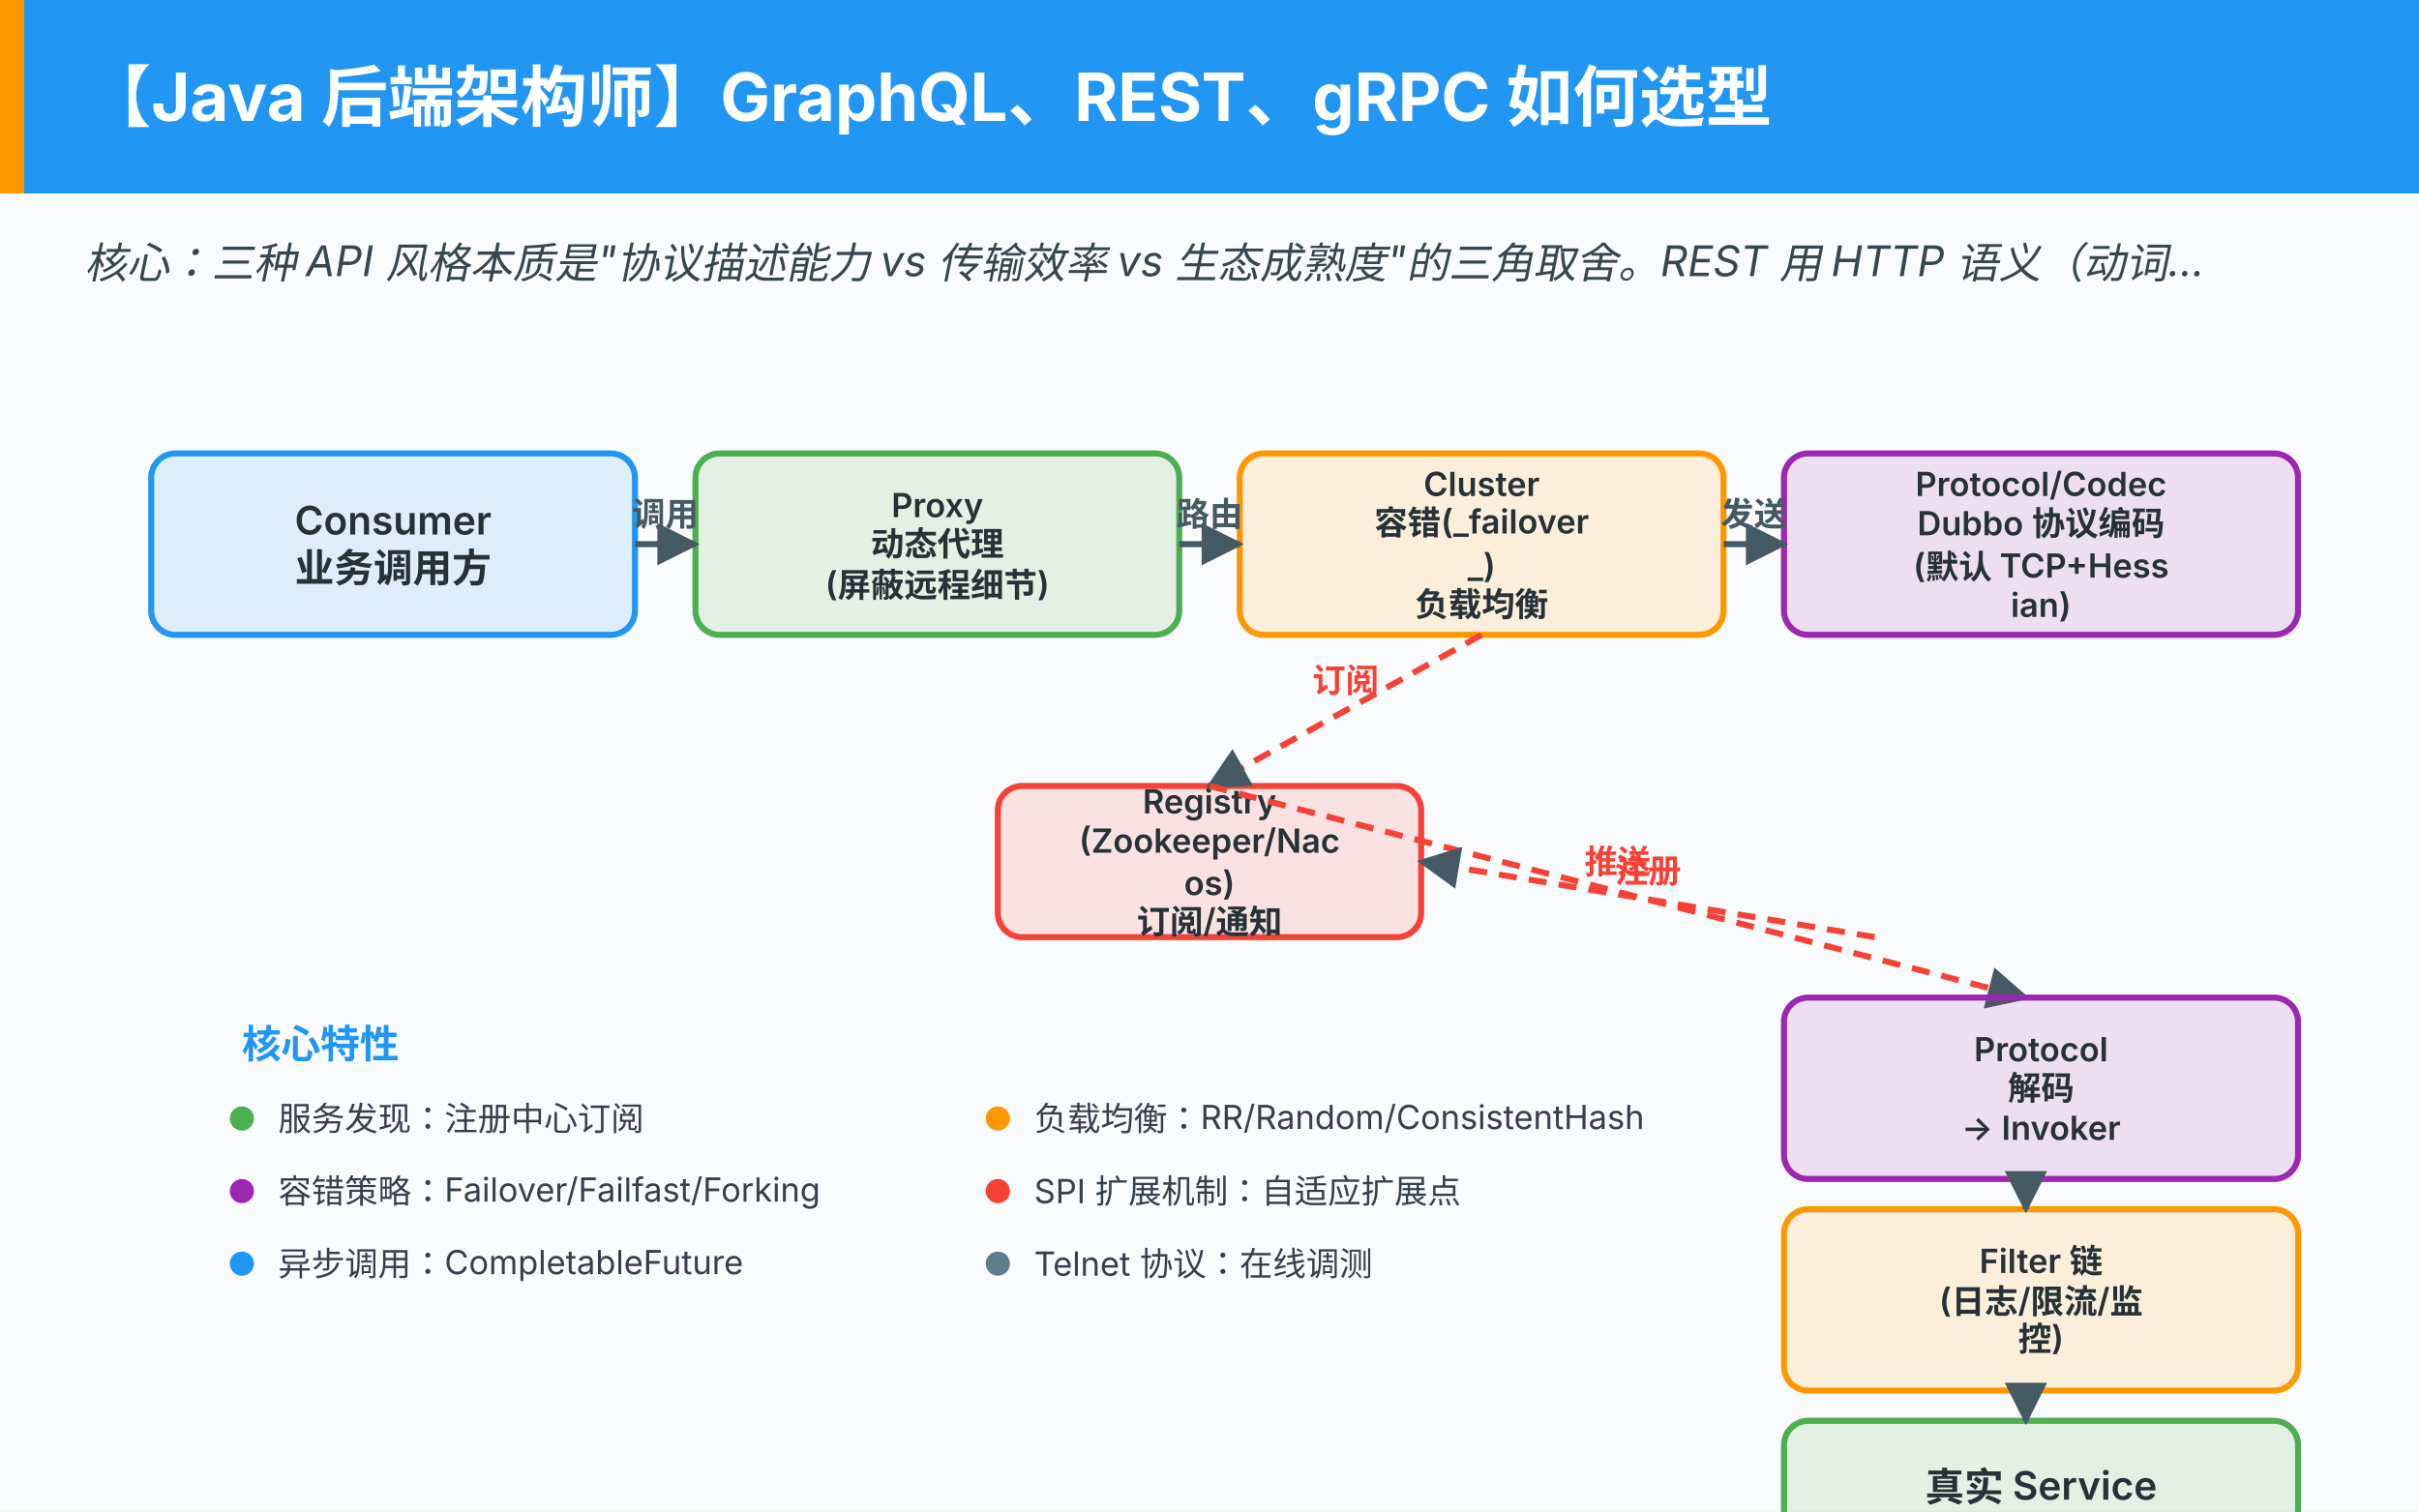
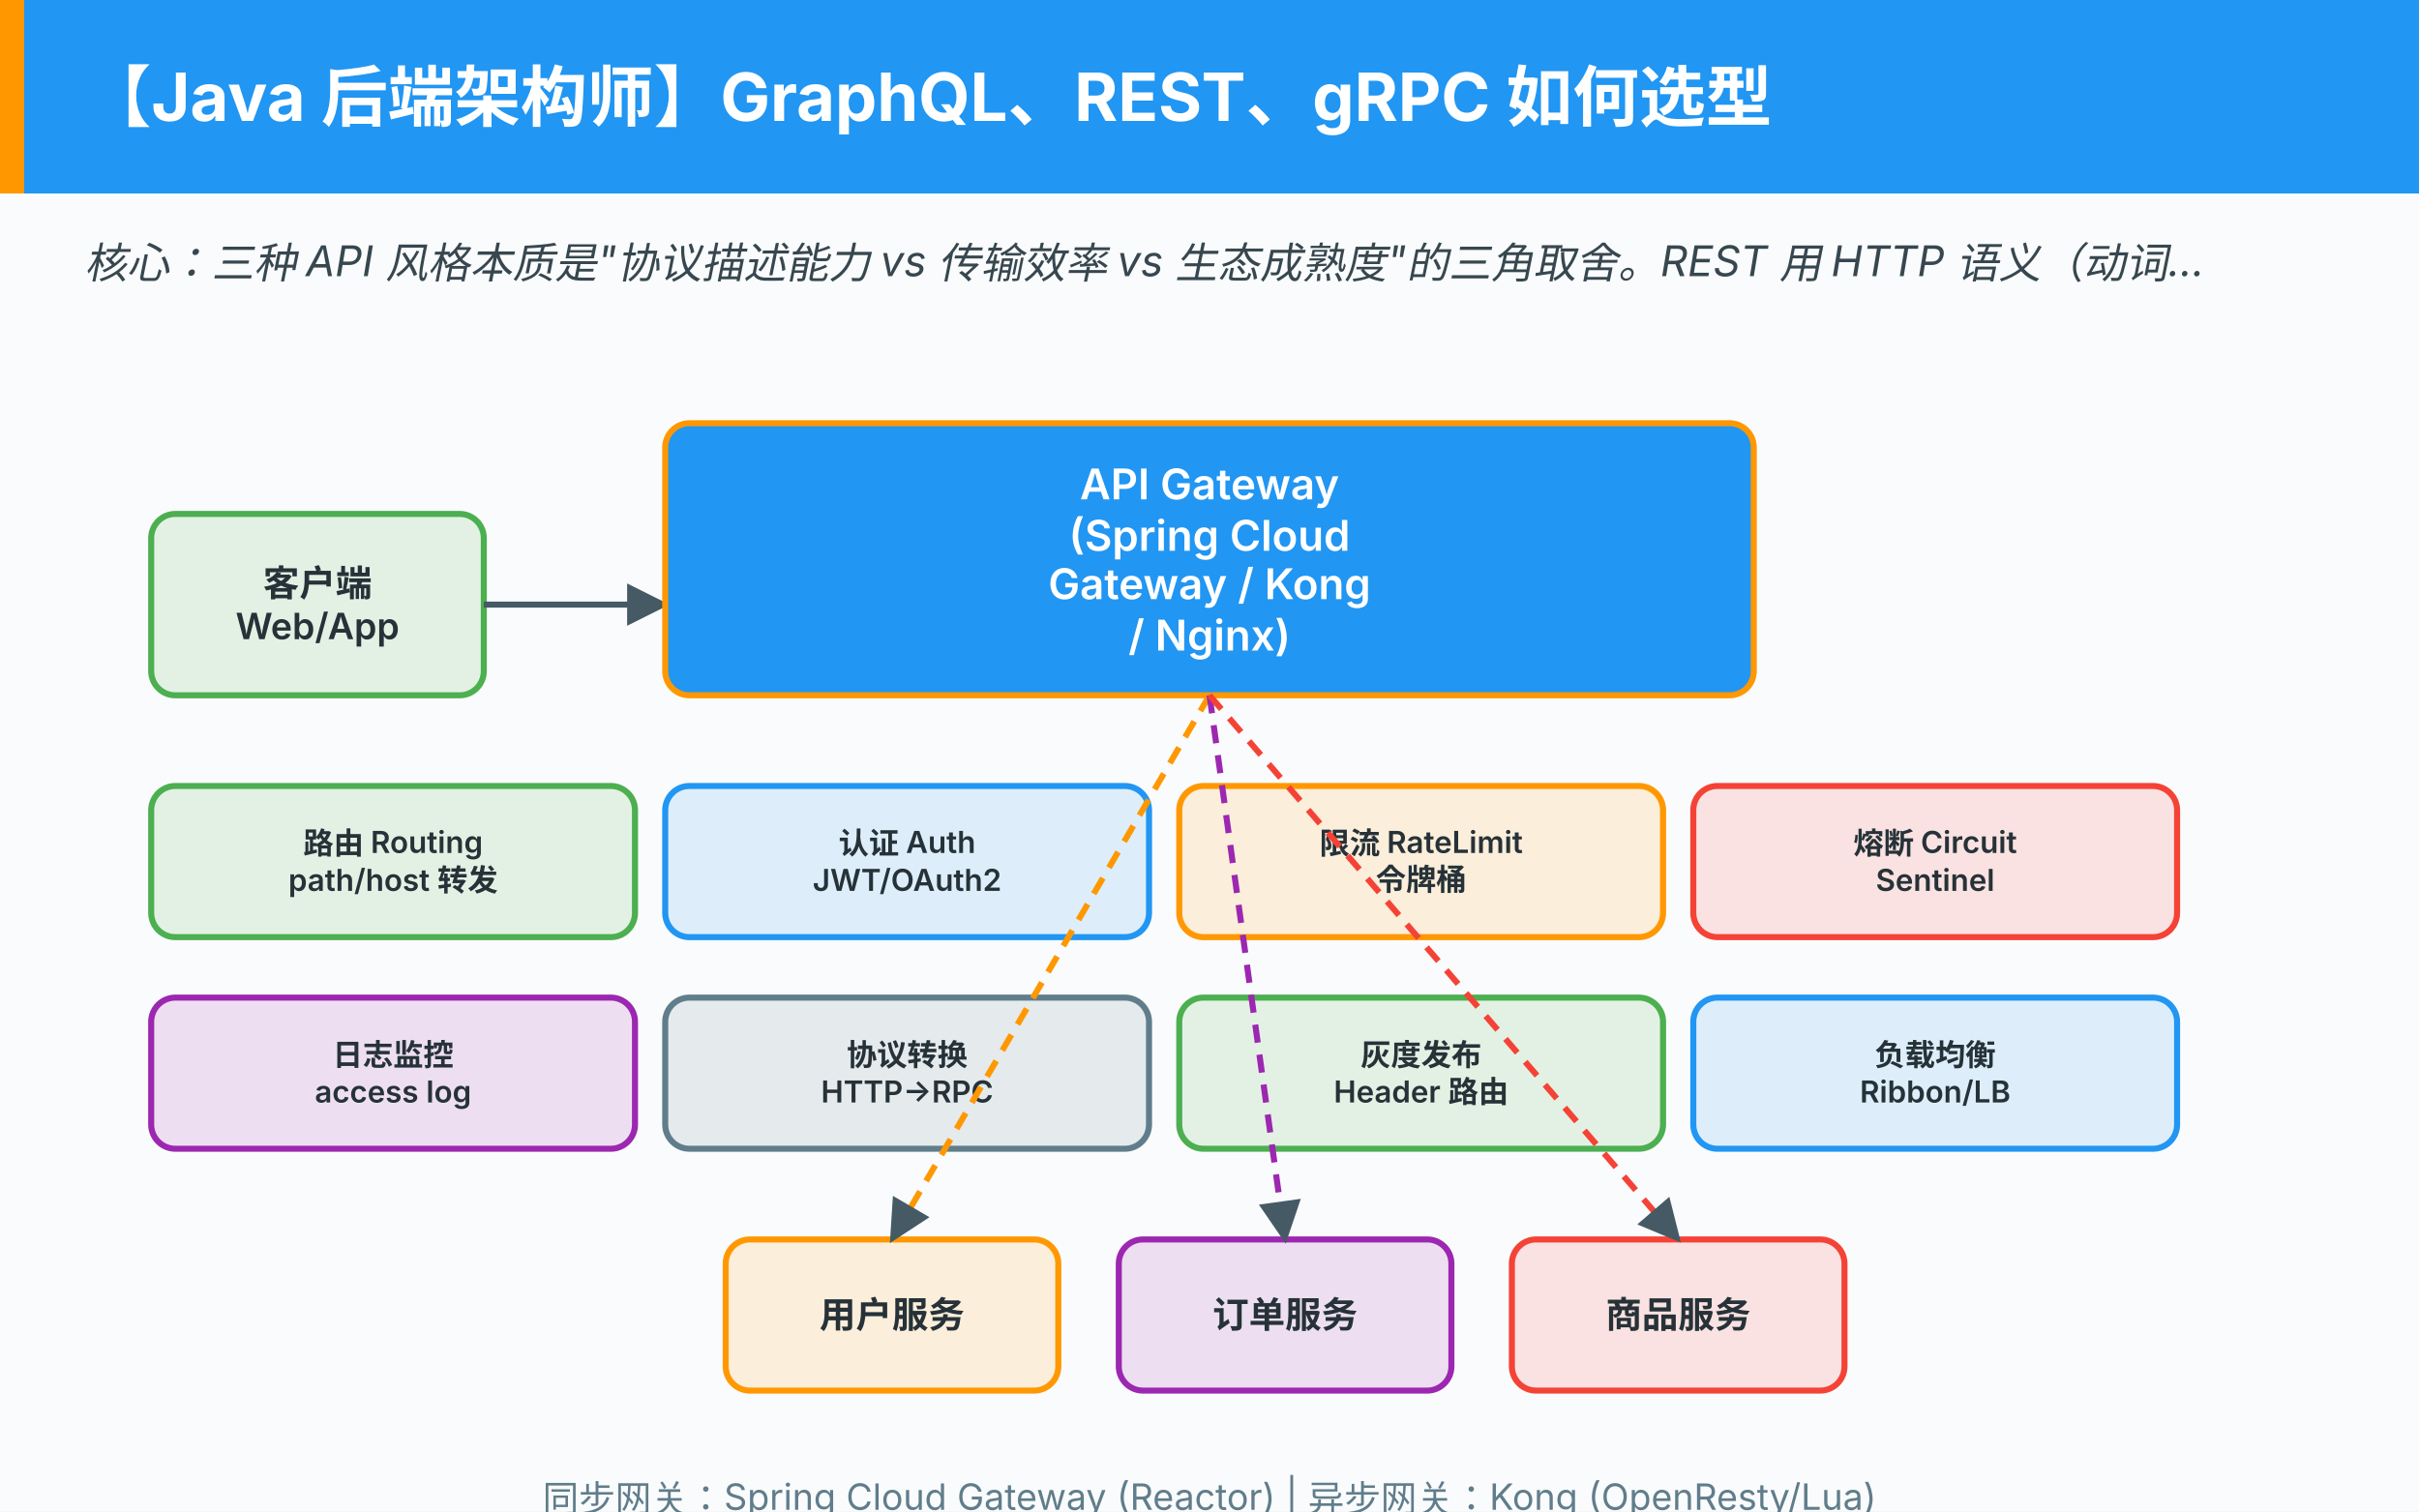
<svg xmlns="http://www.w3.org/2000/svg" viewBox="0 0 800 500" font-family="-apple-system, BlinkMacSystemFont, 'PingFang SC', 'Microsoft YaHei', sans-serif">
  <rect width="800" height="500" fill="#FAFBFC" />
  <rect x="0" y="0" width="800" height="64" fill="#2196F3" />
  <rect x="0" y="0" width="8" height="64" fill="#FF9800" />
  <text x="28" y="40" font-size="22" font-weight="700" fill="#FFFFFF" text-rendering="geometricPrecision">【Java 后端架构师】GraphQL、REST、gRPC 如何选型</text>
  <text x="28" y="552" font-size="0" />
  <text x="28" y="92" font-size="14" fill="#37474F" font-style="italic">核心：三种 API 风格本质是"协议描述能力 vs 传输效率 vs 生态成熟度"的三角取舍。REST 用 HTTP 语义（动词…</text>
  <defs>
    <marker id="arrow" viewBox="0 0 10 10" refX="9" refY="5" markerWidth="7" markerHeight="7" orient="auto-start-reverse">
      <path d="M0,0 L10,5 L0,10 z" fill="#455A64" />
    </marker>
    <marker id="arrowG" viewBox="0 0 10 10" refX="9" refY="5" markerWidth="7" markerHeight="7" orient="auto-start-reverse">
      <path d="M0,0 L10,5 L0,10 z" fill="#4CAF50" />
    </marker>
  </defs>
-   <rect x="50" y="150" width="160" height="60" rx="8" fill="#2196F322" stroke="#2196F3" stroke-width="2" />
-   <text x="130" y="172" font-size="13" fill="#263238" text-anchor="middle" dominant-baseline="middle" font-weight="600">Consumer</text>
-   <text x="130" y="188" font-size="13" fill="#263238" text-anchor="middle" dominant-baseline="middle" font-weight="600">业务调用方</text>
-   <rect x="230" y="150" width="160" height="60" rx="8" fill="#4CAF5022" stroke="#4CAF50" stroke-width="2" />
-   <text x="310" y="167" font-size="11" fill="#263238" text-anchor="middle" dominant-baseline="middle" font-weight="600">Proxy</text>
-   <text x="310" y="180" font-size="11" fill="#263238" text-anchor="middle" dominant-baseline="middle" font-weight="600">动态代理</text>
-   <text x="310" y="193" font-size="11" fill="#263238" text-anchor="middle" dominant-baseline="middle" font-weight="600">(屏蔽远程细节)</text>
-   <line x1="210" y1="180" x2="230" y2="180" stroke="#455A64" stroke-width="2" marker-end="url(#arrow)" />
-   <text x="220" y="174" font-size="11" fill="#455A64" text-anchor="middle" font-weight="600">调用</text>
-   <rect x="410" y="150" width="160" height="60" rx="8" fill="#FF980022" stroke="#FF9800" stroke-width="2" />
-   <text x="490" y="160" font-size="11" fill="#263238" text-anchor="middle" dominant-baseline="middle" font-weight="600">Cluster</text>
-   <text x="490" y="173" font-size="11" fill="#263238" text-anchor="middle" dominant-baseline="middle" font-weight="600">容错(_failover</text>
-   <text x="490" y="187" font-size="11" fill="#263238" text-anchor="middle" dominant-baseline="middle" font-weight="600">_)</text>
-   <text x="490" y="200" font-size="11" fill="#263238" text-anchor="middle" dominant-baseline="middle" font-weight="600">负载均衡</text>
-   <line x1="390" y1="180" x2="410" y2="180" stroke="#455A64" stroke-width="2" marker-end="url(#arrow)" />
-   <text x="400" y="174" font-size="11" fill="#455A64" text-anchor="middle" font-weight="600">路由</text>
-   <rect x="590" y="150" width="170" height="60" rx="8" fill="#9C27B022" stroke="#9C27B0" stroke-width="2" />
-   <text x="675" y="160" font-size="11" fill="#263238" text-anchor="middle" dominant-baseline="middle" font-weight="600">Protocol/Codec</text>
-   <text x="675" y="173" font-size="11" fill="#263238" text-anchor="middle" dominant-baseline="middle" font-weight="600">Dubbo 协议编码</text>
-   <text x="675" y="187" font-size="11" fill="#263238" text-anchor="middle" dominant-baseline="middle" font-weight="600">(默认 TCP+Hess</text>
-   <text x="675" y="200" font-size="11" fill="#263238" text-anchor="middle" dominant-baseline="middle" font-weight="600">ian)</text>
-   <line x1="570" y1="180" x2="590" y2="180" stroke="#455A64" stroke-width="2" marker-end="url(#arrow)" />
-   <text x="580" y="174" font-size="11" fill="#455A64" text-anchor="middle" font-weight="600">发送</text>
-   <rect x="330" y="260" width="140" height="50" rx="8" fill="#f4433622" stroke="#f44336" stroke-width="2" />
-   <text x="400" y="265" font-size="11" fill="#263238" text-anchor="middle" dominant-baseline="middle" font-weight="600">Registry</text>
-   <text x="400" y="278" font-size="11" fill="#263238" text-anchor="middle" dominant-baseline="middle" font-weight="600">(Zookeeper/Nac</text>
-   <text x="400" y="292" font-size="11" fill="#263238" text-anchor="middle" dominant-baseline="middle" font-weight="600">os)</text>
-   <text x="400" y="305" font-size="11" fill="#263238" text-anchor="middle" dominant-baseline="middle" font-weight="600">订阅/通知</text>
-   <line x1="490" y1="210" x2="400" y2="260" stroke="#f44336" stroke-width="2" stroke-dasharray="6,4" marker-end="url(#arrow)" />
-   <text x="445" y="229" font-size="11" fill="#f44336" text-anchor="middle" font-weight="600">订阅</text>
-   <line x1="400" y1="260" x2="670" y2="330" stroke="#f44336" stroke-width="2" stroke-dasharray="6,4" marker-end="url(#arrow)" />
-   <text x="535" y="289" font-size="11" fill="#f44336" text-anchor="middle" font-weight="600">推送</text>
-   <rect x="590" y="330" width="170" height="60" rx="8" fill="#9C27B022" stroke="#9C27B0" stroke-width="2" />
-   <text x="675" y="347" font-size="11" fill="#263238" text-anchor="middle" dominant-baseline="middle" font-weight="600">Protocol</text>
-   <text x="675" y="360" font-size="11" fill="#263238" text-anchor="middle" dominant-baseline="middle" font-weight="600">解码</text>
-   <text x="675" y="373" font-size="11" fill="#263238" text-anchor="middle" dominant-baseline="middle" font-weight="600">→ Invoker</text>
-   <rect x="590" y="400" width="170" height="60" rx="8" fill="#FF980022" stroke="#FF9800" stroke-width="2" />
-   <text x="675" y="417" font-size="11" fill="#263238" text-anchor="middle" dominant-baseline="middle" font-weight="600">Filter 链</text>
-   <text x="675" y="430" font-size="11" fill="#263238" text-anchor="middle" dominant-baseline="middle" font-weight="600">(日志/限流/监</text>
-   <text x="675" y="443" font-size="11" fill="#263238" text-anchor="middle" dominant-baseline="middle" font-weight="600">控)</text>
-   <line x1="670" y1="390" x2="670" y2="400" stroke="#455A64" stroke-width="2" marker-end="url(#arrow)" />
-   <rect x="590" y="470" width="170" height="60" rx="8" fill="#4CAF5022" stroke="#4CAF50" stroke-width="2" />
-   <text x="675" y="492" font-size="13" fill="#263238" text-anchor="middle" dominant-baseline="middle" font-weight="600">真实 Service</text>
-   <text x="675" y="508" font-size="13" fill="#263238" text-anchor="middle" dominant-baseline="middle" font-weight="600">业务实现</text>
-   <line x1="670" y1="460" x2="670" y2="470" stroke="#455A64" stroke-width="2" marker-end="url(#arrow)" />
-   <line x1="620" y1="310" x2="470" y2="285" stroke="#f44336" stroke-width="2" stroke-dasharray="6,4" marker-end="url(#arrow)" />
-   <text x="545" y="292" font-size="11" fill="#f44336" text-anchor="middle" font-weight="600">注册</text>
-   <text x="80" y="350" font-size="13" fill="#2196F3" font-weight="700">核心特性</text>
-   <circle cx="80" cy="370" r="4" fill="#4CAF50" />
-   <text x="92" y="374" font-size="11" fill="#37404F">服务发现：注册中心订阅</text>
-   <circle cx="330" cy="370" r="4" fill="#FF9800" />
-   <text x="342" y="374" font-size="11" fill="#37404F">负载均衡：RR/Random/ConsistentHash</text>
-   <circle cx="80" cy="394" r="4" fill="#9C27B0" />
-   <text x="92" y="398" font-size="11" fill="#37404F">容错策略：Failover/Failfast/Forking</text>
-   <circle cx="330" cy="394" r="4" fill="#f44336" />
-   <text x="342" y="398" font-size="11" fill="#37404F">SPI 扩展机制：自适应扩展点</text>
-   <circle cx="80" cy="418" r="4" fill="#2196F3" />
-   <text x="92" y="422" font-size="11" fill="#37404F">异步调用：CompletableFuture</text>
-   <circle cx="330" cy="418" r="4" fill="#607D8B" />
-   <text x="342" y="422" font-size="11" fill="#37404F">Telnet 协议：在线调测</text>
+   <rect x="50" y="170" width="110" height="60" rx="8" fill="#4CAF5022" stroke="#4CAF50" stroke-width="2" />
+   <text x="105" y="193" font-size="12" fill="#263238" text-anchor="middle" dominant-baseline="middle" font-weight="600">客户端</text>
+   <text x="105" y="207" font-size="12" fill="#263238" text-anchor="middle" dominant-baseline="middle" font-weight="600">Web/App</text>
+   <line x1="160" y1="200" x2="220" y2="200" stroke="#455A64" stroke-width="2" marker-end="url(#arrow)" />
+   <rect x="220" y="140" width="360" height="90" rx="8" fill="#2196F3" stroke="#FF9800" stroke-width="2" />
+   <text x="400" y="160" font-size="14" fill="#FFFFFF" text-anchor="middle" dominant-baseline="middle" font-weight="600">API Gateway</text>
+   <text x="400" y="177" font-size="14" fill="#FFFFFF" text-anchor="middle" dominant-baseline="middle" font-weight="600">(Spring Cloud </text>
+   <text x="400" y="193" font-size="14" fill="#FFFFFF" text-anchor="middle" dominant-baseline="middle" font-weight="600">Gateway / Kong</text>
+   <text x="400" y="210" font-size="14" fill="#FFFFFF" text-anchor="middle" dominant-baseline="middle" font-weight="600"> / Nginx)</text>
+   <rect x="50" y="260" width="160" height="50" rx="8" fill="#4CAF5022" stroke="#4CAF50" stroke-width="2" />
+   <text x="130" y="279" font-size="10" fill="#263238" text-anchor="middle" dominant-baseline="middle" font-weight="600">路由 Routing</text>
+   <text x="130" y="291" font-size="10" fill="#263238" text-anchor="middle" dominant-baseline="middle" font-weight="600">path/host 转发</text>
+   <rect x="220" y="260" width="160" height="50" rx="8" fill="#2196F322" stroke="#2196F3" stroke-width="2" />
+   <text x="300" y="279" font-size="10" fill="#263238" text-anchor="middle" dominant-baseline="middle" font-weight="600">认证 Auth</text>
+   <text x="300" y="291" font-size="10" fill="#263238" text-anchor="middle" dominant-baseline="middle" font-weight="600">JWT/OAuth2</text>
+   <rect x="390" y="260" width="160" height="50" rx="8" fill="#FF980022" stroke="#FF9800" stroke-width="2" />
+   <text x="470" y="279" font-size="10" fill="#263238" text-anchor="middle" dominant-baseline="middle" font-weight="600">限流 RateLimit</text>
+   <text x="470" y="291" font-size="10" fill="#263238" text-anchor="middle" dominant-baseline="middle" font-weight="600">令牌桶</text>
+   <rect x="560" y="260" width="160" height="50" rx="8" fill="#f4433622" stroke="#f44336" stroke-width="2" />
+   <text x="640" y="279" font-size="10" fill="#263238" text-anchor="middle" dominant-baseline="middle" font-weight="600">熔断 Circuit</text>
+   <text x="640" y="291" font-size="10" fill="#263238" text-anchor="middle" dominant-baseline="middle" font-weight="600">Sentinel</text>
+   <rect x="50" y="330" width="160" height="50" rx="8" fill="#9C27B022" stroke="#9C27B0" stroke-width="2" />
+   <text x="130" y="349" font-size="10" fill="#263238" text-anchor="middle" dominant-baseline="middle" font-weight="600">日志监控</text>
+   <text x="130" y="361" font-size="10" fill="#263238" text-anchor="middle" dominant-baseline="middle" font-weight="600">access log</text>
+   <rect x="220" y="330" width="160" height="50" rx="8" fill="#607D8B22" stroke="#607D8B" stroke-width="2" />
+   <text x="300" y="349" font-size="10" fill="#263238" text-anchor="middle" dominant-baseline="middle" font-weight="600">协议转换</text>
+   <text x="300" y="361" font-size="10" fill="#263238" text-anchor="middle" dominant-baseline="middle" font-weight="600">HTTP→RPC</text>
+   <rect x="390" y="330" width="160" height="50" rx="8" fill="#4CAF5022" stroke="#4CAF50" stroke-width="2" />
+   <text x="470" y="349" font-size="10" fill="#263238" text-anchor="middle" dominant-baseline="middle" font-weight="600">灰度发布</text>
+   <text x="470" y="361" font-size="10" fill="#263238" text-anchor="middle" dominant-baseline="middle" font-weight="600">Header 路由</text>
+   <rect x="560" y="330" width="160" height="50" rx="8" fill="#2196F322" stroke="#2196F3" stroke-width="2" />
+   <text x="640" y="349" font-size="10" fill="#263238" text-anchor="middle" dominant-baseline="middle" font-weight="600">负载均衡</text>
+   <text x="640" y="361" font-size="10" fill="#263238" text-anchor="middle" dominant-baseline="middle" font-weight="600">Ribbon/LB</text>
+   <rect x="240" y="410" width="110" height="50" rx="8" fill="#FF980022" stroke="#FF9800" stroke-width="2" />
+   <text x="295" y="435" font-size="12" fill="#263238" text-anchor="middle" dominant-baseline="middle" font-weight="600">用户服务</text>
+   <line x1="400" y1="230" x2="295" y2="410" stroke="#FF9800" stroke-width="2" stroke-dasharray="6,4" marker-end="url(#arrow)" />
+   <rect x="370" y="410" width="110" height="50" rx="8" fill="#9C27B022" stroke="#9C27B0" stroke-width="2" />
+   <text x="425" y="435" font-size="12" fill="#263238" text-anchor="middle" dominant-baseline="middle" font-weight="600">订单服务</text>
+   <line x1="400" y1="230" x2="425" y2="410" stroke="#9C27B0" stroke-width="2" stroke-dasharray="6,4" marker-end="url(#arrow)" />
+   <rect x="500" y="410" width="110" height="50" rx="8" fill="#f4433622" stroke="#f44336" stroke-width="2" />
+   <text x="555" y="435" font-size="12" fill="#263238" text-anchor="middle" dominant-baseline="middle" font-weight="600">商品服务</text>
+   <line x1="400" y1="230" x2="555" y2="410" stroke="#f44336" stroke-width="2" stroke-dasharray="6,4" marker-end="url(#arrow)" />
+   <text x="400" y="500" font-size="12" fill="#607D8B" text-anchor="middle">同步网关：Spring Cloud Gateway (Reactor)  |  异步网关：Kong (OpenResty/Lua)</text>
+   <text x="400" y="522" font-size="12" fill="#607D8B" text-anchor="middle">核心价值：统一入口 / 解耦 / 横切关注点收敛</text>
</svg>
